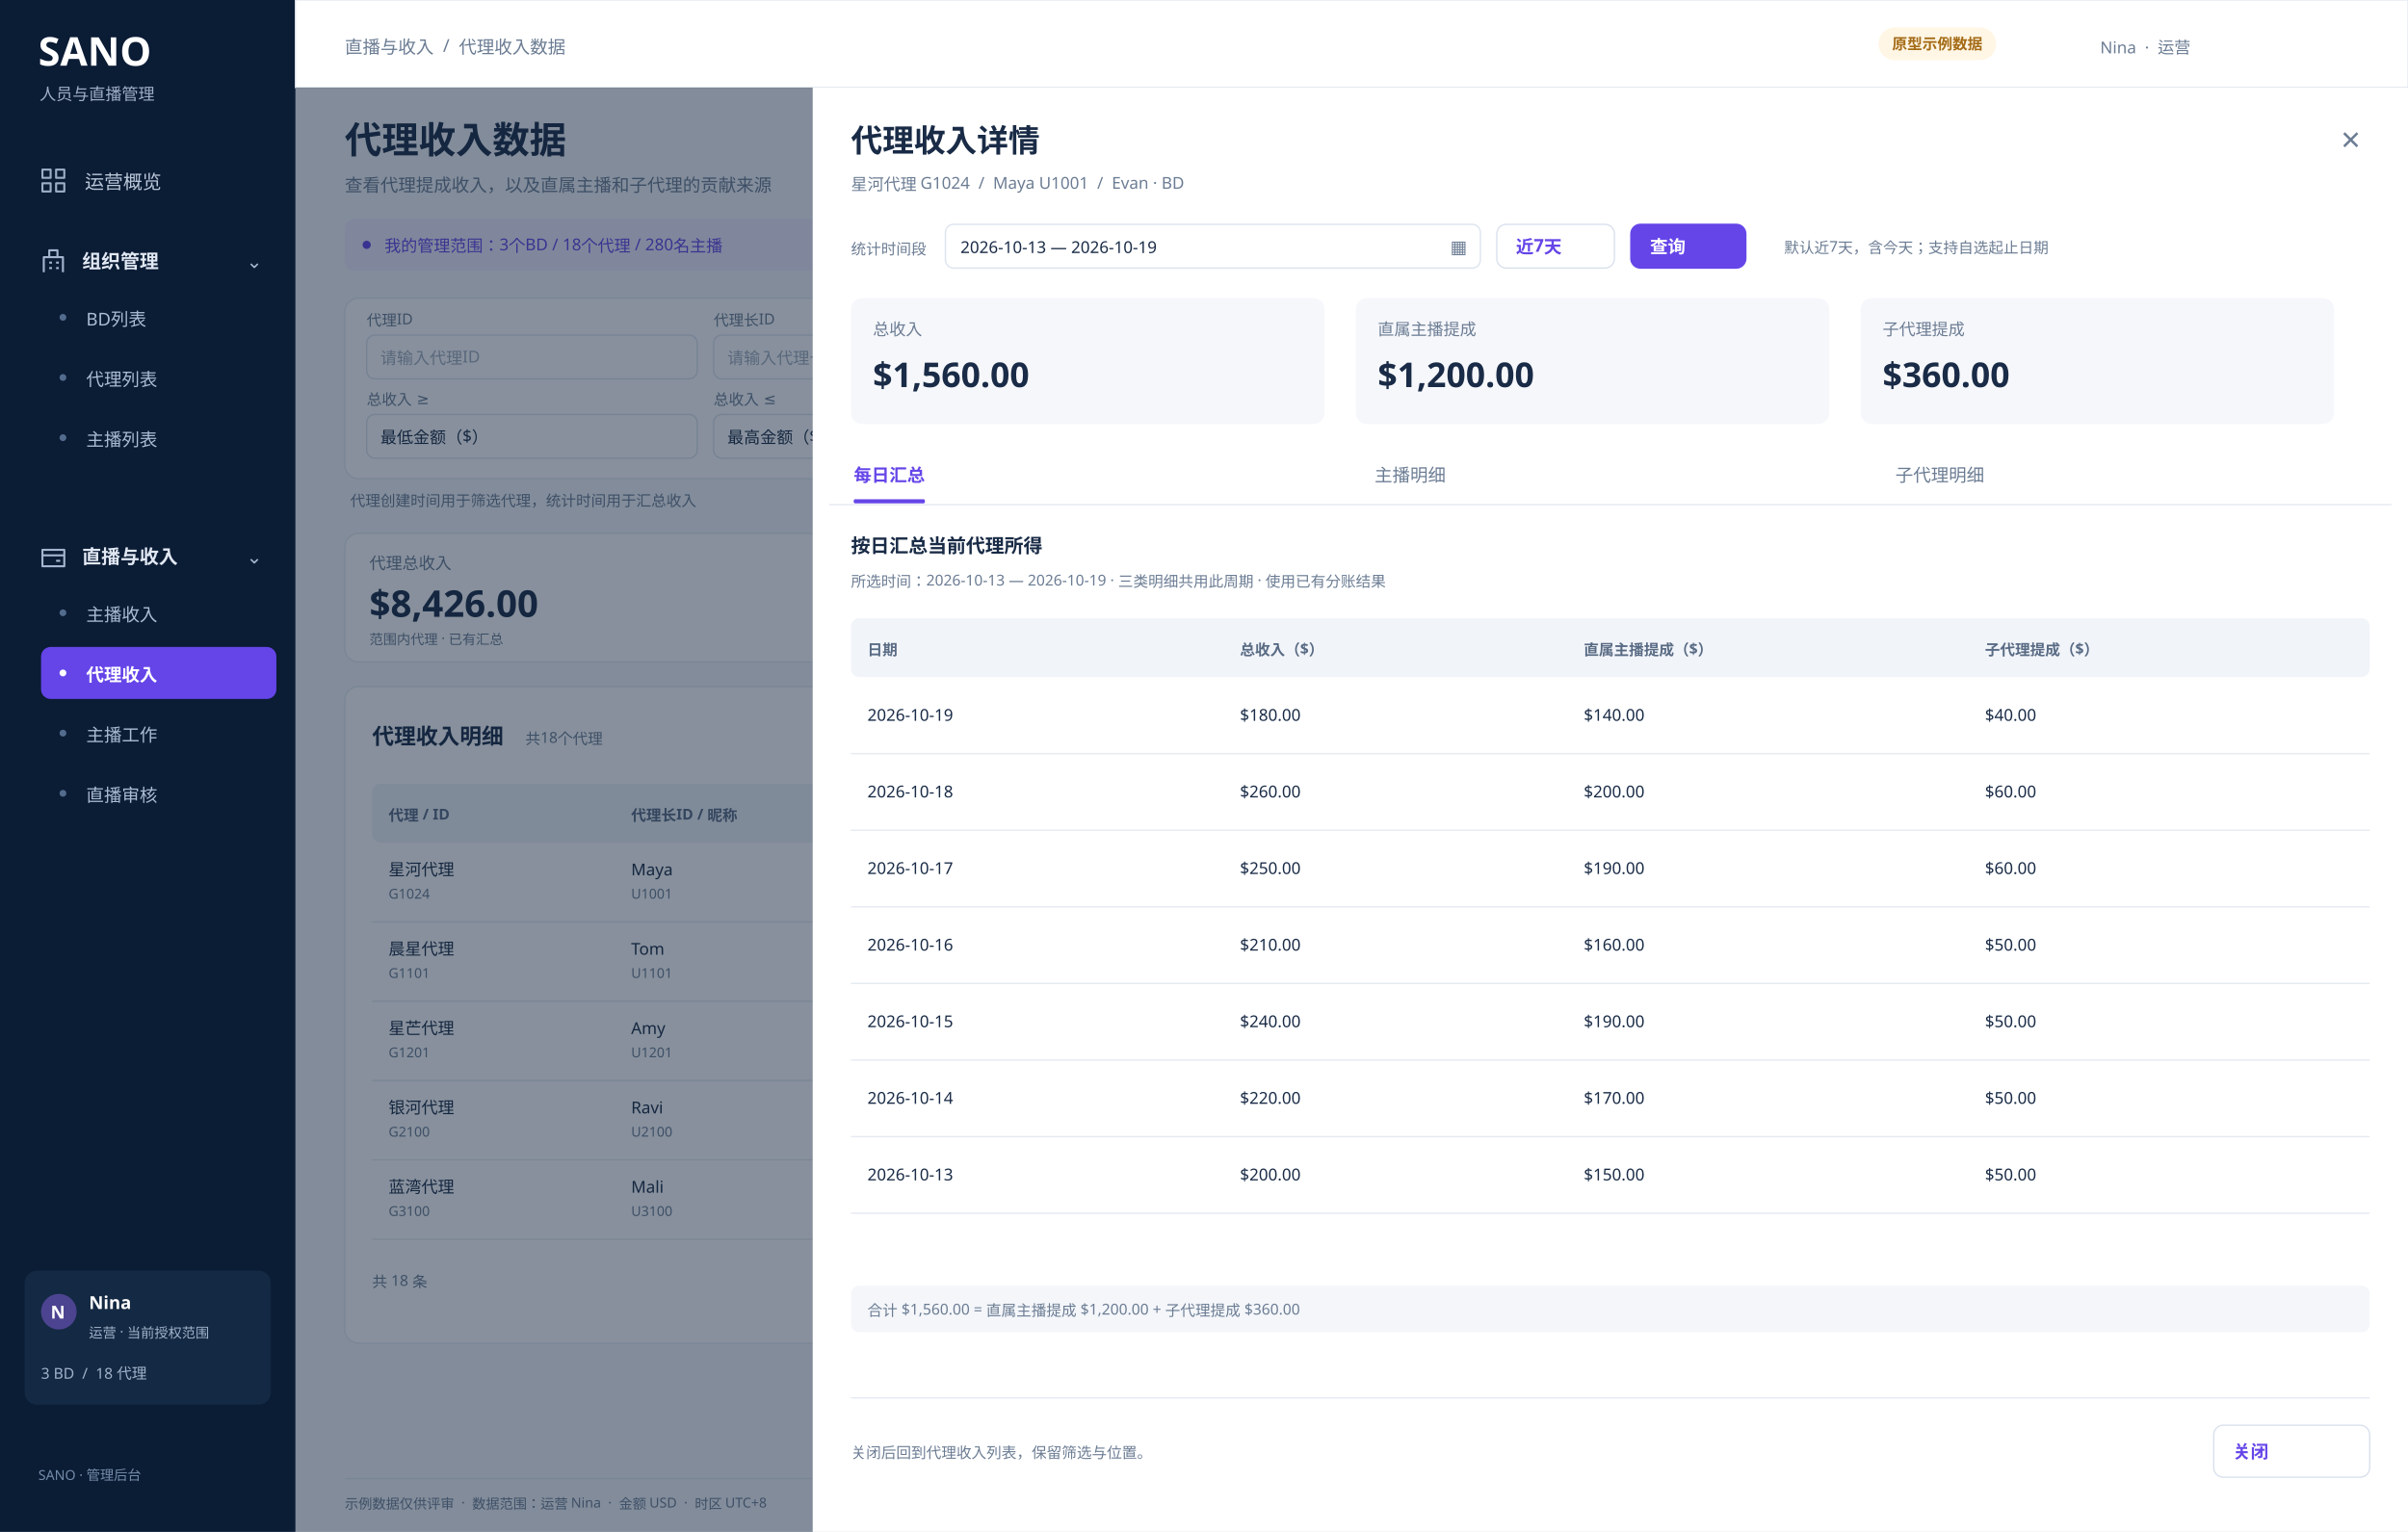
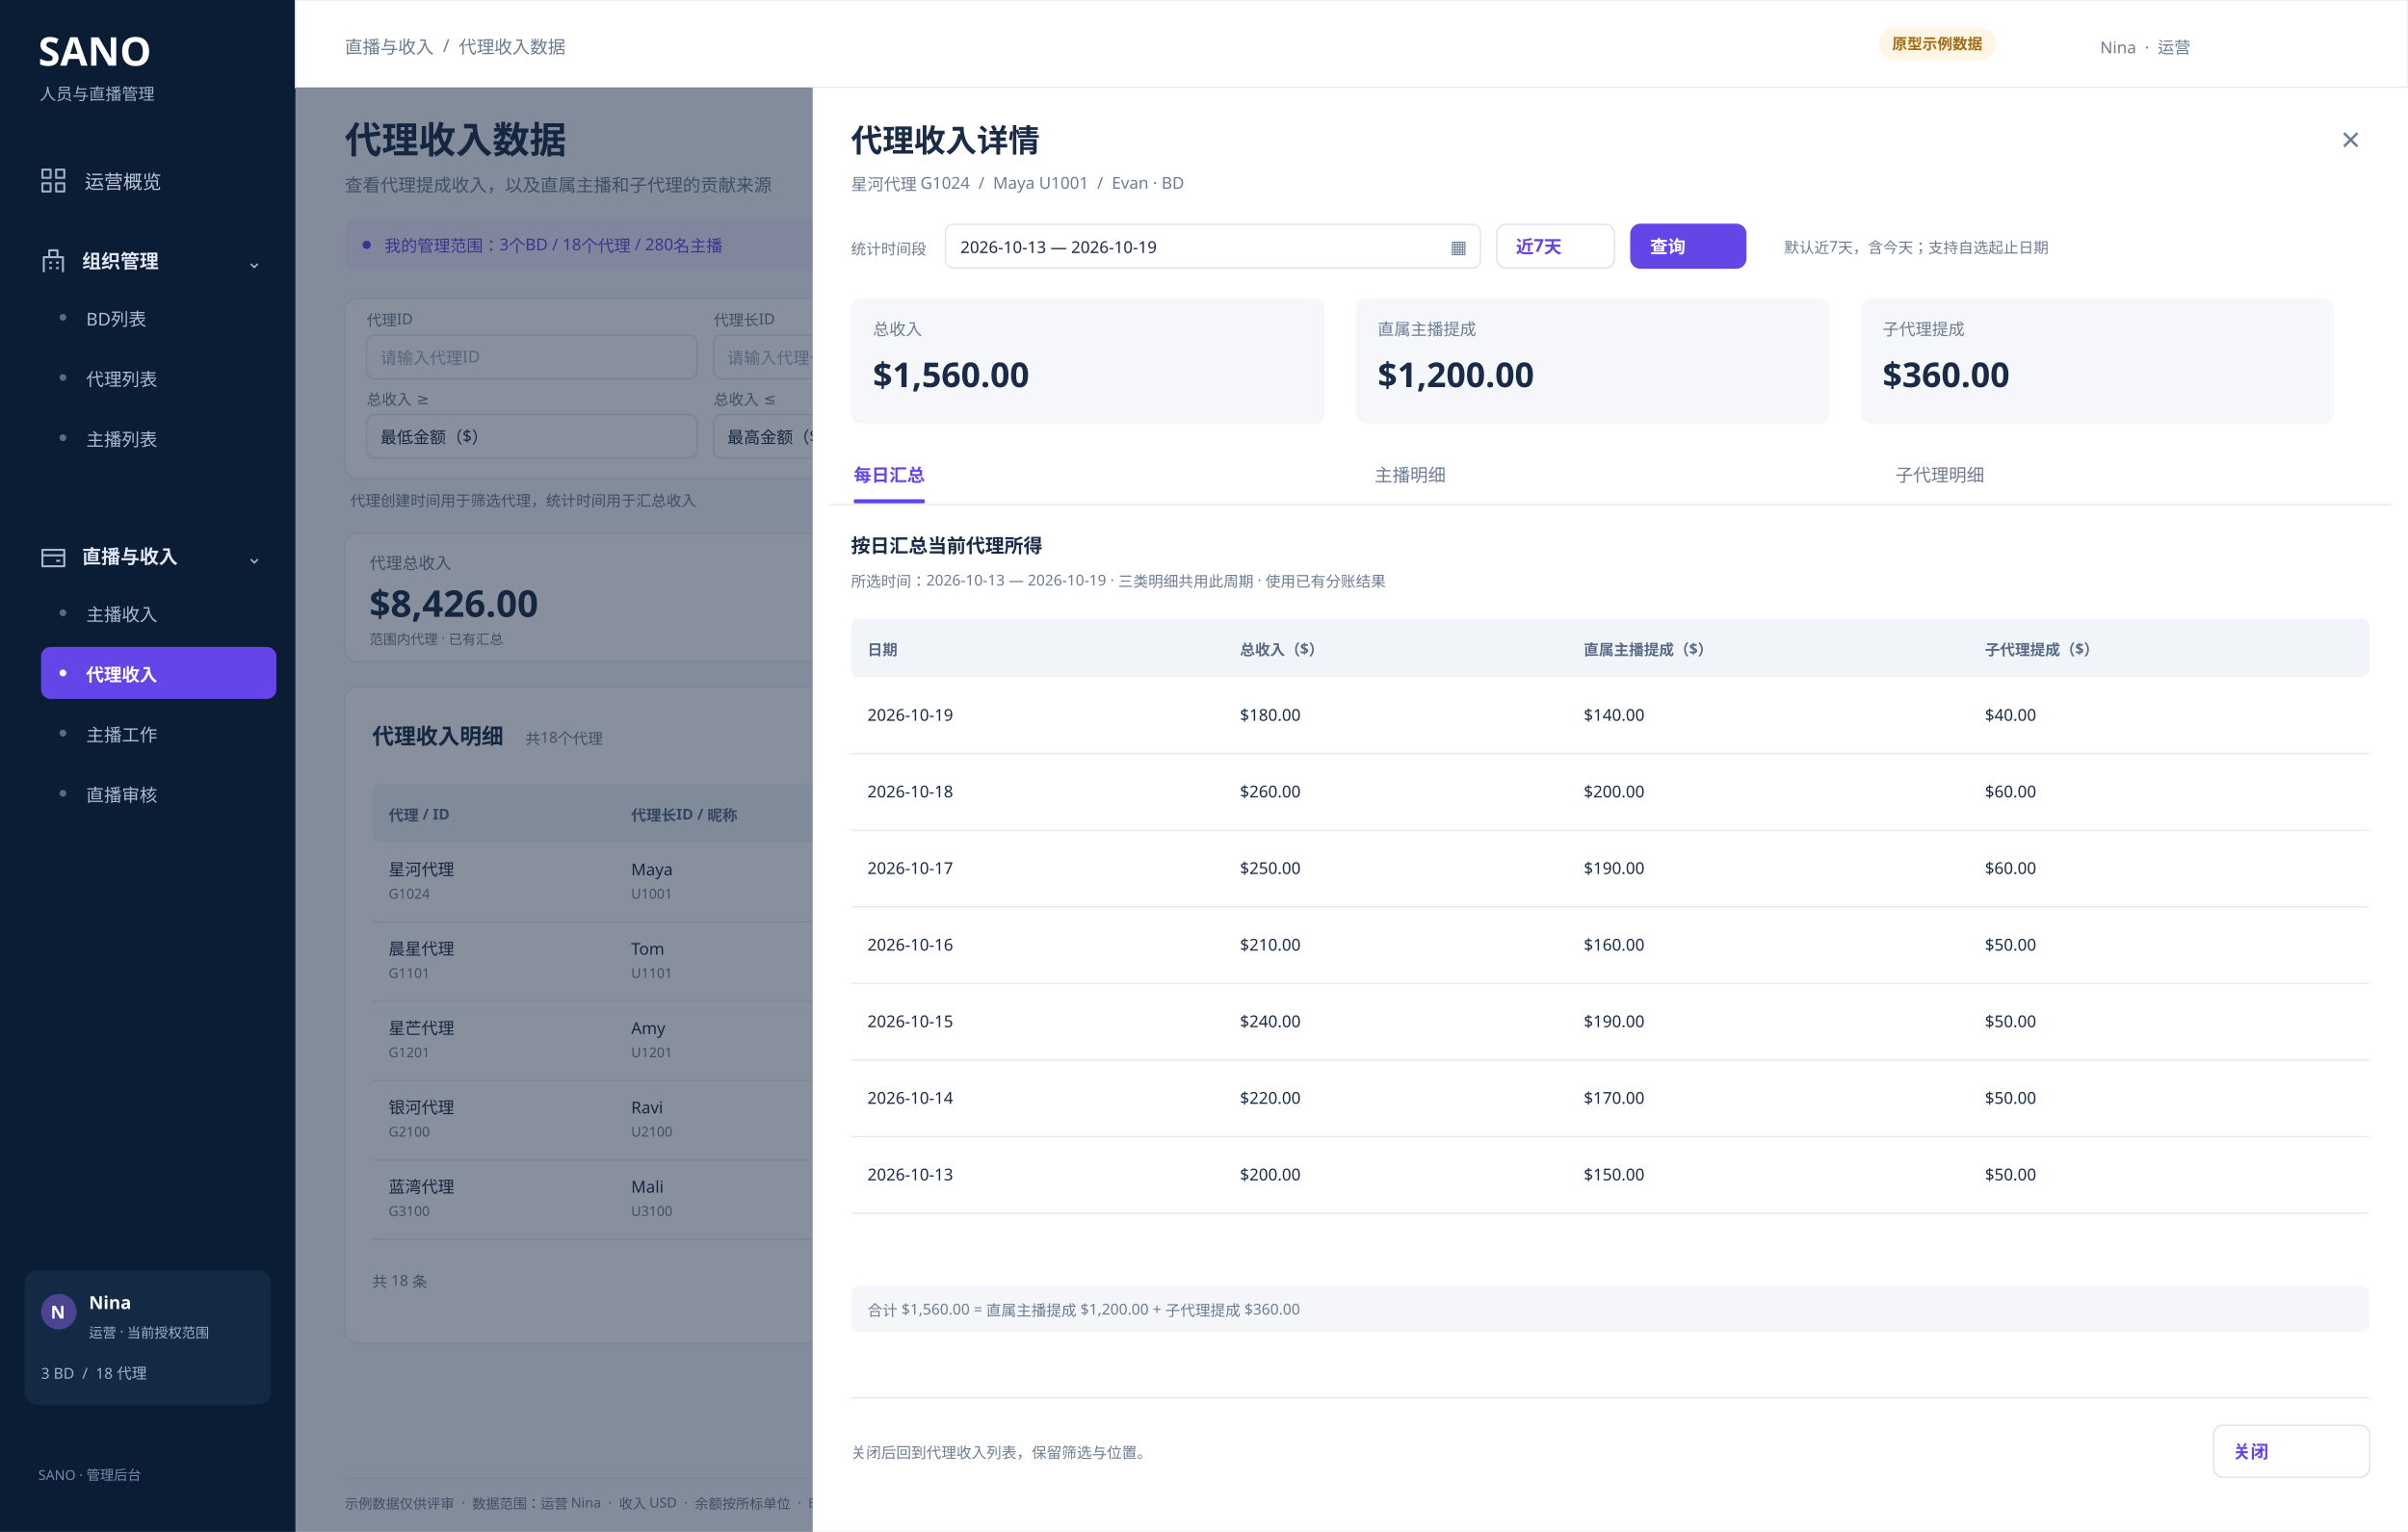
<svg xmlns="http://www.w3.org/2000/svg" width="1760" height="1120" viewBox="0 0 1760 1120">
  <style>text{font-family:"Microsoft YaHei","Segoe UI",sans-serif}a{cursor:pointer}</style>
  <rect x="0" y="0" width="1760" height="1120" rx="0" fill="#F5F7FB" stroke="none" />
  <rect x="0" y="0" width="216" height="1120" rx="0" fill="#0B1C35" stroke="none" />
  <text xml:space="preserve" x="28" y="48" font-size="29" fill="white" font-weight="750">SANO</text>
  <text xml:space="preserve" x="29" y="73" font-size="12" fill="#A0B0C7" font-weight="400">人员与直播管理</text>
  <a href="admin-01-01-01-我的运营概览.svg">
    <path d="M2 2h6v6H2z M12 2h6v6h-6z M2 12h6v6H2z M12 12h6v6h-6z" transform="translate(29,122)" fill="none" stroke="#9CAEC6" stroke-width="1.5" stroke-linejoin="round" />
    <text xml:space="preserve" x="62" y="138" font-size="14" fill="#BBC8D9" font-weight="400">运营概览</text>
  </a>
  <path d="M3 18V7h14v11 M7 7V2h6v5 M7 11h2 M12 11h2 M7 15h2 M12 15h2" transform="translate(29,181)" fill="none" stroke="#A4B6CF" stroke-width="1.5" stroke-linejoin="round" />
  <text xml:space="preserve" x="60" y="196" font-size="14" fill="#E1E8F3" font-weight="600">组织管理</text>
  <text xml:space="preserve" x="180" y="196" font-size="14" fill="#A4B6CF" font-weight="400">⌄</text>
  <a href="admin-02-01-01-BD列表.svg">
    <circle cx="46" cy="232" r="2.5" fill="#536C8D" />
    <text xml:space="preserve" x="63" y="238" font-size="13" fill="#AABDD3" font-weight="400">BD列表</text>
  </a>
  <a href="admin-03-01-01-代理树形列表.svg">
    <circle cx="46" cy="276" r="2.5" fill="#536C8D" />
    <text xml:space="preserve" x="63" y="282" font-size="13" fill="#AABDD3" font-weight="400">代理列表</text>
  </a>
  <a href="admin-04-01-01-主播列表.svg">
    <circle cx="46" cy="320" r="2.5" fill="#536C8D" />
    <text xml:space="preserve" x="63" y="326" font-size="13" fill="#AABDD3" font-weight="400">主播列表</text>
  </a>
  <path d="M2 5h16v12H2z M2 9h16 M12 13h3" transform="translate(29,397)" fill="none" stroke="#A4B6CF" stroke-width="1.5" stroke-linejoin="round" />
  <text xml:space="preserve" x="60" y="412" font-size="14" fill="#E1E8F3" font-weight="600">直播与收入</text>
  <text xml:space="preserve" x="180" y="412" font-size="14" fill="#A4B6CF" font-weight="400">⌄</text>
  <a href="admin-05-01-01-主播收入数据.svg">
    <circle cx="46" cy="448" r="2.5" fill="#536C8D" />
    <text xml:space="preserve" x="63" y="454" font-size="13" fill="#AABDD3" font-weight="400">主播收入</text>
  </a>
  <a href="admin-06-01-01-代理收入数据.svg">
    <rect x="30" y="473" width="172" height="38" rx="7" fill="#6545E8" stroke="none" />
    <circle cx="46" cy="492" r="2.5" fill="white" />
    <text xml:space="preserve" x="63" y="498" font-size="13" fill="white" font-weight="600">代理收入</text>
  </a>
  <a href="admin-07-01-01-主播工作数据.svg">
    <circle cx="46" cy="536" r="2.5" fill="#536C8D" />
    <text xml:space="preserve" x="63" y="542" font-size="13" fill="#AABDD3" font-weight="400">主播工作</text>
  </a>
  <a href="admin-08-01-01-当前直播间列表.svg">
    <circle cx="46" cy="580" r="2.5" fill="#536C8D" />
    <text xml:space="preserve" x="63" y="586" font-size="13" fill="#AABDD3" font-weight="400">直播审核</text>
  </a>
  <rect x="18" y="929" width="180" height="98" rx="9" fill="#142943" stroke="none" />
  <circle cx="43" cy="959" r="13" fill="#4C4490" />
  <text xml:space="preserve" x="37" y="964" font-size="13" fill="white" font-weight="600">N</text>
  <text xml:space="preserve" x="65" y="957" font-size="13" fill="white" font-weight="600">Nina</text>
  <text xml:space="preserve" x="65" y="978" font-size="10" fill="#A1B2CB" font-weight="400">运营 · 当前授权范围</text>
  <text xml:space="preserve" x="30" y="1008" font-size="11" fill="#A1B2CB" font-weight="400">3 BD  /  18 代理</text>
  <text xml:space="preserve" x="28" y="1082" font-size="10" fill="#738CA9" font-weight="400">SANO · 管理后台</text>
  <rect x="216" y="0" width="1544" height="64" rx="0" fill="white" stroke="#E5EAF2" />
  <text xml:space="preserve" x="252" y="39" font-size="13" fill="#6B7C93" font-weight="400">直播与收入  /  代理收入数据</text>
  <rect x="1373" y="20" width="86" height="24" rx="12" fill="#FFF6E5" stroke="none" />
  <text xml:space="preserve" x="1383" y="36" font-size="11" fill="#A46B16" font-weight="550">原型示例数据</text>
  <text xml:space="preserve" x="1535" y="39" font-size="12" fill="#6B7C93" font-weight="400">Nina  ·  运营</text>
  <text xml:space="preserve" x="252" y="112" font-size="27" fill="#192B46" font-weight="700">代理收入数据</text>
  <text xml:space="preserve" x="252" y="140" font-size="13" fill="#6B7C93" font-weight="400">查看代理提成收入，以及直属主播和子代理的贡献来源</text>
  <rect x="1519" y="89" width="86" height="24" rx="12" fill="#F0EDFF" stroke="none" />
  <text xml:space="preserve" x="1529" y="105" font-size="11" fill="#6545E8" font-weight="550">我的授权范围</text>
  <path d="M252 1081H1724" transform="" stroke="#E5EAF2" fill="none" />
-   <text xml:space="preserve" x="252" y="1103" font-size="10" fill="#6B7C93" font-weight="400">示例数据仅供评审  ·  数据范围：运营 Nina  ·  金额 USD  ·  时区 UTC+8</text>
+   <text xml:space="preserve" x="252" y="1103" font-size="10" fill="#6B7C93" font-weight="400">示例数据仅供评审  ·  数据范围：运营 Nina  ·  收入 USD  ·  余额按所标单位  ·  时区 UTC+8</text>
  <text xml:space="preserve" x="1470" y="1103" font-size="10" fill="#6B7C93" font-weight="400">admin-06-01-02  /  V1</text>
  <rect x="252" y="160" width="1472" height="38" rx="7" fill="#F0EDFF" stroke="none" />
  <circle cx="268" cy="179" r="3" fill="#6545E8" />
  <text xml:space="preserve" x="281" y="184" font-size="12" fill="#6545E8" font-weight="400">我的管理范围：3个BD / 18个代理 / 280名主播</text>
  <text xml:space="preserve" x="1446" y="184" font-size="11" fill="#6B7C93" font-weight="400">今日数据更新于 14:30</text>
  <rect x="252" y="218" width="1472" height="132" rx="10" fill="white" stroke="#E5EAF2" />
  <text xml:space="preserve" x="268" y="238" font-size="11" fill="#6B7C93" font-weight="500">代理ID</text>
  <rect x="268" y="245" width="241.6" height="32" rx="6" fill="white" stroke="#DDE4EF" />
  <text xml:space="preserve" x="278" y="266" font-size="12" fill="#A0ACBD" font-weight="400">请输入代理ID</text>
  <text xml:space="preserve" x="521.6" y="238" font-size="11" fill="#6B7C93" font-weight="500">代理长ID</text>
  <rect x="521.6" y="245" width="241.6" height="32" rx="6" fill="white" stroke="#DDE4EF" />
  <text xml:space="preserve" x="531.6" y="266" font-size="12" fill="#A0ACBD" font-weight="400">请输入代理长ID</text>
  <text xml:space="preserve" x="775.2" y="238" font-size="11" fill="#6B7C93" font-weight="500">运营人员</text>
  <rect x="775.2" y="245" width="241.6" height="32" rx="6" fill="white" stroke="#DDE4EF" />
  <text xml:space="preserve" x="785.2" y="266" font-size="12" fill="#192B46" font-weight="400">全部授权负责人</text>
  <text xml:space="preserve" x="996.8" y="266" font-size="13" fill="#6B7C93" font-weight="400">⌄</text>
  <text xml:space="preserve" x="1028.8" y="238" font-size="11" fill="#6B7C93" font-weight="500">代理创建时间段</text>
  <rect x="1028.8" y="245" width="241.6" height="32" rx="6" fill="white" stroke="#DDE4EF" />
  <text xml:space="preserve" x="1038.8" y="266" font-size="12" fill="#192B46" font-weight="400">开始日期 — 结束日期</text>
  <text xml:space="preserve" x="1250.4" y="266" font-size="13" fill="#6B7C93" font-weight="400">▦</text>
  <text xml:space="preserve" x="1282.4" y="238" font-size="11" fill="#6B7C93" font-weight="500">统计时间段</text>
  <rect x="1282.4" y="245" width="241.6" height="32" rx="6" fill="white" stroke="#DDE4EF" />
  <text xml:space="preserve" x="1292.4" y="266" font-size="12" fill="#192B46" font-weight="400">2026-10-13 — 2026-10-19</text>
  <text xml:space="preserve" x="1504" y="266" font-size="13" fill="#6B7C93" font-weight="400">▦</text>
  <text xml:space="preserve" x="268" y="296" font-size="11" fill="#6B7C93" font-weight="500">总收入 ≥</text>
  <rect x="268" y="303" width="241.6" height="32" rx="6" fill="white" stroke="#DDE4EF" />
  <text xml:space="preserve" x="278" y="324" font-size="12" fill="#192B46" font-weight="400">最低金额（$）</text>
  <text xml:space="preserve" x="521.6" y="296" font-size="11" fill="#6B7C93" font-weight="500">总收入 ≤</text>
  <rect x="521.6" y="303" width="241.6" height="32" rx="6" fill="white" stroke="#DDE4EF" />
  <text xml:space="preserve" x="531.6" y="324" font-size="12" fill="#192B46" font-weight="400">最高金额（$）</text>
  <rect x="1540" y="303" width="68" height="32" rx="7" fill="white" stroke="#DAE1ED" />
  <text xml:space="preserve" x="1554" y="324" font-size="13" fill="#6545E8" font-weight="550">重置</text>
  <rect x="1620" y="303" width="88" height="32" rx="7" fill="#6545E8" stroke="#6545E8" />
  <text xml:space="preserve" x="1634" y="324" font-size="13" fill="white" font-weight="550">查询</text>
  <text xml:space="preserve" x="256" y="370" font-size="11" fill="#6B7C93" font-weight="400">代理创建时间用于筛选代理，统计时间用于汇总收入</text>
  <rect x="252" y="390" width="481.333" height="94" rx="10" fill="white" stroke="#E5EAF2" />
  <text xml:space="preserve" x="270" y="416" font-size="12" fill="#6B7C93" font-weight="400">代理总收入</text>
  <text xml:space="preserve" x="270" y="451" font-size="27" fill="#192B46" font-weight="650">$8,426.00</text>
  <text xml:space="preserve" x="270" y="471" font-size="10" fill="#6B7C93" font-weight="400">范围内代理 · 已有汇总</text>
  <rect x="747.333" y="390" width="481.333" height="94" rx="10" fill="white" stroke="#E5EAF2" />
  <text xml:space="preserve" x="765.333" y="416" font-size="12" fill="#6B7C93" font-weight="400">直属主播提成收入</text>
  <text xml:space="preserve" x="765.333" y="451" font-size="27" fill="#192B46" font-weight="650">$6,580.00</text>
  <text xml:space="preserve" x="765.333" y="471" font-size="10" fill="#6B7C93" font-weight="400">实际归属当前代理</text>
  <rect x="1242.667" y="390" width="481.333" height="94" rx="10" fill="white" stroke="#E5EAF2" />
  <text xml:space="preserve" x="1260.667" y="416" font-size="12" fill="#6B7C93" font-weight="400">子代理提成收入</text>
  <text xml:space="preserve" x="1260.667" y="451" font-size="27" fill="#192B46" font-weight="650">$1,846.00</text>
  <text xml:space="preserve" x="1260.667" y="471" font-size="10" fill="#6B7C93" font-weight="400">实际归属当前代理</text>
  <rect x="252" y="502" width="1472" height="480" rx="10" fill="white" stroke="#E5EAF2" />
  <text xml:space="preserve" x="272" y="544" font-size="16" fill="#192B46" font-weight="650">代理收入明细</text>
  <text xml:space="preserve" x="384" y="544" font-size="11" fill="#6B7C93" font-weight="400">共18个代理</text>
  <rect x="272" y="573" width="1432" height="43" rx="6" fill="#F1F4F9" stroke="none" />
  <text xml:space="preserve" x="284" y="600" font-size="11" fill="#596B84" font-weight="600">代理 / ID</text>
  <text xml:space="preserve" x="461.295" y="600" font-size="11" fill="#596B84" font-weight="600">代理长ID / 昵称</text>
  <text xml:space="preserve" x="624.952" y="600" font-size="11" fill="#596B84" font-weight="600">分成比例</text>
  <text xml:space="preserve" x="734.057" y="600" font-size="11" fill="#596B84" font-weight="600">所属运营</text>
  <text xml:space="preserve" x="897.714" y="600" font-size="11" fill="#596B84" font-weight="600">总收入（$）</text>
  <text xml:space="preserve" x="1047.733" y="600" font-size="11" fill="#596B84" font-weight="600">直属主播提成（$）</text>
  <text xml:space="preserve" x="1231.848" y="600" font-size="11" fill="#596B84" font-weight="600">子代理提成（$）</text>
  <text xml:space="preserve" x="1409.143" y="600" font-size="11" fill="#596B84" font-weight="600">创建时间</text>
  <text xml:space="preserve" x="1579.619" y="600" font-size="11" fill="#596B84" font-weight="600">操作</text>
  <path d="M272 674H1704" transform="" stroke="#E5EAF2" fill="none" />
  <text xml:space="preserve" x="284" y="640" font-size="12" fill="#192B46" font-weight="400">星河代理</text>
  <text xml:space="preserve" x="284" y="657" font-size="10" fill="#6B7C93" font-weight="400">G1024</text>
  <text xml:space="preserve" x="461.295" y="640" font-size="12" fill="#192B46" font-weight="400">Maya</text>
  <text xml:space="preserve" x="461.295" y="657" font-size="10" fill="#6B7C93" font-weight="400">U1001</text>
  <text xml:space="preserve" x="624.952" y="649" font-size="12" fill="#192B46" font-weight="400">20%</text>
  <text xml:space="preserve" x="734.057" y="649" font-size="12" fill="#192B46" font-weight="400">Evan · BD</text>
  <text xml:space="preserve" x="897.714" y="649" font-size="12" fill="#192B46" font-weight="400">$1,560.00</text>
  <text xml:space="preserve" x="1047.733" y="649" font-size="12" fill="#192B46" font-weight="400">$1,200.00</text>
  <text xml:space="preserve" x="1231.848" y="649" font-size="12" fill="#192B46" font-weight="400">$360.00</text>
  <text xml:space="preserve" x="1409.143" y="640" font-size="12" fill="#192B46" font-weight="400">2026-04-06</text>
  <text xml:space="preserve" x="1409.143" y="657" font-size="10" fill="#6B7C93" font-weight="400">10:20:00</text>
  <a href="admin-06-01-02-代理收入抽屉-每日汇总.svg">
    <text xml:space="preserve" x="1579.619" y="649" font-size="12" fill="#6545E8" font-weight="400">查看详情 →</text>
  </a>
  <path d="M272 732H1704" transform="" stroke="#E5EAF2" fill="none" />
  <text xml:space="preserve" x="284" y="698" font-size="12" fill="#192B46" font-weight="400">晨星代理</text>
  <text xml:space="preserve" x="284" y="715" font-size="10" fill="#6B7C93" font-weight="400">G1101</text>
  <text xml:space="preserve" x="461.295" y="698" font-size="12" fill="#192B46" font-weight="400">Tom</text>
  <text xml:space="preserve" x="461.295" y="715" font-size="10" fill="#6B7C93" font-weight="400">U1101</text>
  <text xml:space="preserve" x="624.952" y="707" font-size="12" fill="#192B46" font-weight="400">16%</text>
  <text xml:space="preserve" x="734.057" y="707" font-size="12" fill="#192B46" font-weight="400">Evan · BD</text>
  <text xml:space="preserve" x="897.714" y="707" font-size="12" fill="#192B46" font-weight="400">$920.00</text>
  <text xml:space="preserve" x="1047.733" y="707" font-size="12" fill="#192B46" font-weight="400">$760.00</text>
  <text xml:space="preserve" x="1231.848" y="707" font-size="12" fill="#192B46" font-weight="400">$160.00</text>
  <text xml:space="preserve" x="1409.143" y="698" font-size="12" fill="#192B46" font-weight="400">2026-05-12</text>
  <text xml:space="preserve" x="1409.143" y="715" font-size="10" fill="#6B7C93" font-weight="400">14:30:00</text>
  <a href="admin-06-01-02-代理收入抽屉-每日汇总.svg">
    <text xml:space="preserve" x="1579.619" y="707" font-size="12" fill="#6545E8" font-weight="400">查看详情 →</text>
  </a>
  <path d="M272 790H1704" transform="" stroke="#E5EAF2" fill="none" />
  <text xml:space="preserve" x="284" y="756" font-size="12" fill="#192B46" font-weight="400">星芒代理</text>
  <text xml:space="preserve" x="284" y="773" font-size="10" fill="#6B7C93" font-weight="400">G1201</text>
  <text xml:space="preserve" x="461.295" y="756" font-size="12" fill="#192B46" font-weight="400">Amy</text>
  <text xml:space="preserve" x="461.295" y="773" font-size="10" fill="#6B7C93" font-weight="400">U1201</text>
  <text xml:space="preserve" x="624.952" y="765" font-size="12" fill="#192B46" font-weight="400">12%</text>
  <text xml:space="preserve" x="734.057" y="765" font-size="12" fill="#192B46" font-weight="400">Evan · BD</text>
  <text xml:space="preserve" x="897.714" y="765" font-size="12" fill="#192B46" font-weight="400">$480.00</text>
  <text xml:space="preserve" x="1047.733" y="765" font-size="12" fill="#192B46" font-weight="400">$480.00</text>
  <text xml:space="preserve" x="1231.848" y="765" font-size="12" fill="#192B46" font-weight="400">$0.00</text>
  <text xml:space="preserve" x="1409.143" y="756" font-size="12" fill="#192B46" font-weight="400">2026-06-18</text>
  <text xml:space="preserve" x="1409.143" y="773" font-size="10" fill="#6B7C93" font-weight="400">09:15:00</text>
  <a href="admin-06-01-02-代理收入抽屉-每日汇总.svg">
    <text xml:space="preserve" x="1579.619" y="765" font-size="12" fill="#6545E8" font-weight="400">查看详情 →</text>
  </a>
  <path d="M272 848H1704" transform="" stroke="#E5EAF2" fill="none" />
  <text xml:space="preserve" x="284" y="814" font-size="12" fill="#192B46" font-weight="400">银河代理</text>
  <text xml:space="preserve" x="284" y="831" font-size="10" fill="#6B7C93" font-weight="400">G2100</text>
  <text xml:space="preserve" x="461.295" y="814" font-size="12" fill="#192B46" font-weight="400">Ravi</text>
  <text xml:space="preserve" x="461.295" y="831" font-size="10" fill="#6B7C93" font-weight="400">U2100</text>
  <text xml:space="preserve" x="624.952" y="823" font-size="12" fill="#192B46" font-weight="400">20%</text>
  <text xml:space="preserve" x="734.057" y="823" font-size="12" fill="#192B46" font-weight="400">Aria · BD</text>
  <text xml:space="preserve" x="897.714" y="823" font-size="12" fill="#192B46" font-weight="400">$1,320.00</text>
  <text xml:space="preserve" x="1047.733" y="823" font-size="12" fill="#192B46" font-weight="400">$1,080.00</text>
  <text xml:space="preserve" x="1231.848" y="823" font-size="12" fill="#192B46" font-weight="400">$240.00</text>
  <text xml:space="preserve" x="1409.143" y="814" font-size="12" fill="#192B46" font-weight="400">2026-05-08</text>
  <text xml:space="preserve" x="1409.143" y="831" font-size="10" fill="#6B7C93" font-weight="400">15:20:00</text>
  <a href="admin-06-01-02-代理收入抽屉-每日汇总.svg">
    <text xml:space="preserve" x="1579.619" y="823" font-size="12" fill="#6545E8" font-weight="400">查看详情 →</text>
  </a>
  <path d="M272 906H1704" transform="" stroke="#E5EAF2" fill="none" />
  <text xml:space="preserve" x="284" y="872" font-size="12" fill="#192B46" font-weight="400">蓝湾代理</text>
  <text xml:space="preserve" x="284" y="889" font-size="10" fill="#6B7C93" font-weight="400">G3100</text>
  <text xml:space="preserve" x="461.295" y="872" font-size="12" fill="#192B46" font-weight="400">Mali</text>
  <text xml:space="preserve" x="461.295" y="889" font-size="10" fill="#6B7C93" font-weight="400">U3100</text>
  <text xml:space="preserve" x="624.952" y="881" font-size="12" fill="#192B46" font-weight="400">16%</text>
  <text xml:space="preserve" x="734.057" y="881" font-size="12" fill="#192B46" font-weight="400">Nina · 运营</text>
  <text xml:space="preserve" x="897.714" y="881" font-size="12" fill="#192B46" font-weight="400">$846.00</text>
  <text xml:space="preserve" x="1047.733" y="881" font-size="12" fill="#192B46" font-weight="400">$720.00</text>
  <text xml:space="preserve" x="1231.848" y="881" font-size="12" fill="#192B46" font-weight="400">$126.00</text>
  <text xml:space="preserve" x="1409.143" y="872" font-size="12" fill="#192B46" font-weight="400">2026-06-02</text>
  <text xml:space="preserve" x="1409.143" y="889" font-size="10" fill="#6B7C93" font-weight="400">16:35:00</text>
  <a href="admin-06-01-02-代理收入抽屉-每日汇总.svg">
    <text xml:space="preserve" x="1579.619" y="881" font-size="12" fill="#6545E8" font-weight="400">查看详情 →</text>
  </a>
  <text xml:space="preserve" x="272" y="941" font-size="11" fill="#6B7C93" font-weight="400">共 18 条</text>
  <text xml:space="preserve" x="1394" y="941" font-size="15" fill="#6B7C93" font-weight="400">‹</text>
  <rect x="1420" y="923" width="26.16" height="24" rx="12" fill="#F0EDFF" stroke="none" />
  <text xml:space="preserve" x="1430" y="939" font-size="11" fill="#6545E8" font-weight="550">1</text>
  <text xml:space="preserve" x="1470" y="941" font-size="12" fill="#6B7C93" font-weight="400">›</text>
  <rect x="1580" y="920" width="124" height="32" rx="6" fill="white" stroke="#E5EAF2" />
  <text xml:space="preserve" x="1593" y="941" font-size="11" fill="#6B7C93" font-weight="400">20 条 / 页  ⌄</text>
  <a href="admin-06-01-01-代理收入数据.svg">
    <rect x="216" y="64" width="1544" height="1056" rx="0" fill="#10223B80" stroke="none" />
  </a>
  <rect x="594" y="64" width="1166" height="1056" rx="0" fill="white" stroke="none" />
  <text xml:space="preserve" x="622" y="111" font-size="23" fill="#192B46" font-weight="650">代理收入详情</text>
  <text xml:space="preserve" x="622" y="139" font-size="12" fill="#6B7C93" font-weight="400">星河代理 G1024  /  Maya U1001  /  Evan · BD</text>
  <a href="admin-06-01-01-代理收入数据.svg">
    <text xml:space="preserve" x="1711" y="111" font-size="25" fill="#6B7C93" font-weight="400">×</text>
  </a>
  <text xml:space="preserve" x="622" y="186" font-size="11" fill="#6B7C93" font-weight="500">统计时间段</text>
  <rect x="691" y="164" width="391" height="32" rx="6" fill="white" stroke="#DDE4EF" />
  <text xml:space="preserve" x="702" y="185" font-size="12" fill="#192B46" font-weight="400">2026-10-13 — 2026-10-19</text>
  <text xml:space="preserve" x="1060" y="185" font-size="13" fill="#6B7C93" font-weight="400">▦</text>
  <rect x="1094" y="164" width="86" height="32" rx="7" fill="white" stroke="#DAE1ED" />
  <text xml:space="preserve" x="1108" y="185" font-size="13" fill="#6545E8" font-weight="550">近7天</text>
  <rect x="1192" y="164" width="84" height="32" rx="7" fill="#6545E8" stroke="#6545E8" />
  <text xml:space="preserve" x="1206" y="185" font-size="13" fill="white" font-weight="550">查询</text>
  <text xml:space="preserve" x="1304" y="185" font-size="11" fill="#6B7C93" font-weight="400">默认近7天，含今天；支持自选起止日期</text>
  <rect x="622" y="218" width="346" height="92" rx="8" fill="#F6F7FB" stroke="none" />
  <text xml:space="preserve" x="638" y="245" font-size="12" fill="#6B7C93" font-weight="400">总收入</text>
  <text xml:space="preserve" x="638" y="283" font-size="25" fill="#192B46" font-weight="650">$1,560.00</text>
  <rect x="991" y="218" width="346" height="92" rx="8" fill="#F6F7FB" stroke="none" />
  <text xml:space="preserve" x="1007" y="245" font-size="12" fill="#6B7C93" font-weight="400">直属主播提成</text>
  <text xml:space="preserve" x="1007" y="283" font-size="25" fill="#192B46" font-weight="650">$1,200.00</text>
  <rect x="1360" y="218" width="346" height="92" rx="8" fill="#F6F7FB" stroke="none" />
  <text xml:space="preserve" x="1376" y="245" font-size="12" fill="#6B7C93" font-weight="400">子代理提成</text>
  <text xml:space="preserve" x="1376" y="283" font-size="25" fill="#192B46" font-weight="650">$360.00</text>
  <a href="admin-06-01-02-代理收入抽屉-每日汇总.svg">
    <text xml:space="preserve" x="624" y="352" font-size="13" fill="#6545E8" font-weight="650">每日汇总</text>
    <rect x="624" y="365" width="52" height="3" rx="1" fill="#6545E8" stroke="none" />
  </a>
  <a href="admin-06-01-03-代理收入抽屉-主播明细.svg">
    <text xml:space="preserve" x="1004.667" y="352" font-size="13" fill="#6B7C93" font-weight="400">主播明细</text>
  </a>
  <a href="admin-06-01-04-代理收入抽屉-子代理明细.svg">
    <text xml:space="preserve" x="1385.333" y="352" font-size="13" fill="#6B7C93" font-weight="400">子代理明细</text>
  </a>
  <path d="M606 369H1748" transform="" stroke="#E5EAF2" fill="none" />
  <text xml:space="preserve" x="622" y="404" font-size="14" fill="#192B46" font-weight="600">按日汇总当前代理所得</text>
  <text xml:space="preserve" x="622" y="429" font-size="11" fill="#6B7C93" font-weight="400">所选时间：2026-10-13 — 2026-10-19 · 三类明细共用此周期 · 使用已有分账结果</text>
  <rect x="622" y="452" width="1110" height="43" rx="6" fill="#F1F4F9" stroke="none" />
  <text xml:space="preserve" x="634" y="479" font-size="11" fill="#596B84" font-weight="600">日期</text>
  <text xml:space="preserve" x="906.264" y="479" font-size="11" fill="#596B84" font-weight="600">总收入（$）</text>
  <text xml:space="preserve" x="1157.585" y="479" font-size="11" fill="#596B84" font-weight="600">直属主播提成（$）</text>
  <text xml:space="preserve" x="1450.792" y="479" font-size="11" fill="#596B84" font-weight="600">子代理提成（$）</text>
  <path d="M622 551H1732" transform="" stroke="#E5EAF2" fill="none" />
  <text xml:space="preserve" x="634" y="527" font-size="12" fill="#192B46" font-weight="400">2026-10-19</text>
  <text xml:space="preserve" x="906.264" y="527" font-size="12" fill="#192B46" font-weight="400">$180.00</text>
  <text xml:space="preserve" x="1157.585" y="527" font-size="12" fill="#192B46" font-weight="400">$140.00</text>
  <text xml:space="preserve" x="1450.792" y="527" font-size="12" fill="#192B46" font-weight="400">$40.00</text>
  <path d="M622 607H1732" transform="" stroke="#E5EAF2" fill="none" />
  <text xml:space="preserve" x="634" y="583" font-size="12" fill="#192B46" font-weight="400">2026-10-18</text>
  <text xml:space="preserve" x="906.264" y="583" font-size="12" fill="#192B46" font-weight="400">$260.00</text>
  <text xml:space="preserve" x="1157.585" y="583" font-size="12" fill="#192B46" font-weight="400">$200.00</text>
  <text xml:space="preserve" x="1450.792" y="583" font-size="12" fill="#192B46" font-weight="400">$60.00</text>
  <path d="M622 663H1732" transform="" stroke="#E5EAF2" fill="none" />
  <text xml:space="preserve" x="634" y="639" font-size="12" fill="#192B46" font-weight="400">2026-10-17</text>
  <text xml:space="preserve" x="906.264" y="639" font-size="12" fill="#192B46" font-weight="400">$250.00</text>
  <text xml:space="preserve" x="1157.585" y="639" font-size="12" fill="#192B46" font-weight="400">$190.00</text>
  <text xml:space="preserve" x="1450.792" y="639" font-size="12" fill="#192B46" font-weight="400">$60.00</text>
  <path d="M622 719H1732" transform="" stroke="#E5EAF2" fill="none" />
  <text xml:space="preserve" x="634" y="695" font-size="12" fill="#192B46" font-weight="400">2026-10-16</text>
  <text xml:space="preserve" x="906.264" y="695" font-size="12" fill="#192B46" font-weight="400">$210.00</text>
  <text xml:space="preserve" x="1157.585" y="695" font-size="12" fill="#192B46" font-weight="400">$160.00</text>
  <text xml:space="preserve" x="1450.792" y="695" font-size="12" fill="#192B46" font-weight="400">$50.00</text>
  <path d="M622 775H1732" transform="" stroke="#E5EAF2" fill="none" />
  <text xml:space="preserve" x="634" y="751" font-size="12" fill="#192B46" font-weight="400">2026-10-15</text>
  <text xml:space="preserve" x="906.264" y="751" font-size="12" fill="#192B46" font-weight="400">$240.00</text>
  <text xml:space="preserve" x="1157.585" y="751" font-size="12" fill="#192B46" font-weight="400">$190.00</text>
  <text xml:space="preserve" x="1450.792" y="751" font-size="12" fill="#192B46" font-weight="400">$50.00</text>
  <path d="M622 831H1732" transform="" stroke="#E5EAF2" fill="none" />
  <text xml:space="preserve" x="634" y="807" font-size="12" fill="#192B46" font-weight="400">2026-10-14</text>
  <text xml:space="preserve" x="906.264" y="807" font-size="12" fill="#192B46" font-weight="400">$220.00</text>
  <text xml:space="preserve" x="1157.585" y="807" font-size="12" fill="#192B46" font-weight="400">$170.00</text>
  <text xml:space="preserve" x="1450.792" y="807" font-size="12" fill="#192B46" font-weight="400">$50.00</text>
  <path d="M622 887H1732" transform="" stroke="#E5EAF2" fill="none" />
  <text xml:space="preserve" x="634" y="863" font-size="12" fill="#192B46" font-weight="400">2026-10-13</text>
  <text xml:space="preserve" x="906.264" y="863" font-size="12" fill="#192B46" font-weight="400">$200.00</text>
  <text xml:space="preserve" x="1157.585" y="863" font-size="12" fill="#192B46" font-weight="400">$150.00</text>
  <text xml:space="preserve" x="1450.792" y="863" font-size="12" fill="#192B46" font-weight="400">$50.00</text>
  <rect x="622" y="940" width="1110" height="34" rx="6" fill="#F4F6FA" stroke="none" />
  <text xml:space="preserve" x="634" y="962" font-size="11" fill="#6B7C93" font-weight="400">合计 $1,560.00 = 直属主播提成 $1,200.00 + 子代理提成 $360.00</text>
  <path d="M622 1022H1732" transform="" stroke="#E5EAF2" fill="none" />
  <text xml:space="preserve" x="622" y="1066" font-size="11" fill="#6B7C93" font-weight="400">关闭后回到代理收入列表，保留筛选与位置。</text>
  <a href="admin-06-01-01-代理收入数据.svg">
    <rect x="1618" y="1042" width="114" height="38" rx="7" fill="white" stroke="#DAE1ED" />
    <text xml:space="preserve" x="1632" y="1066" font-size="13" fill="#6545E8" font-weight="550">关闭</text>
  </a>
</svg>
